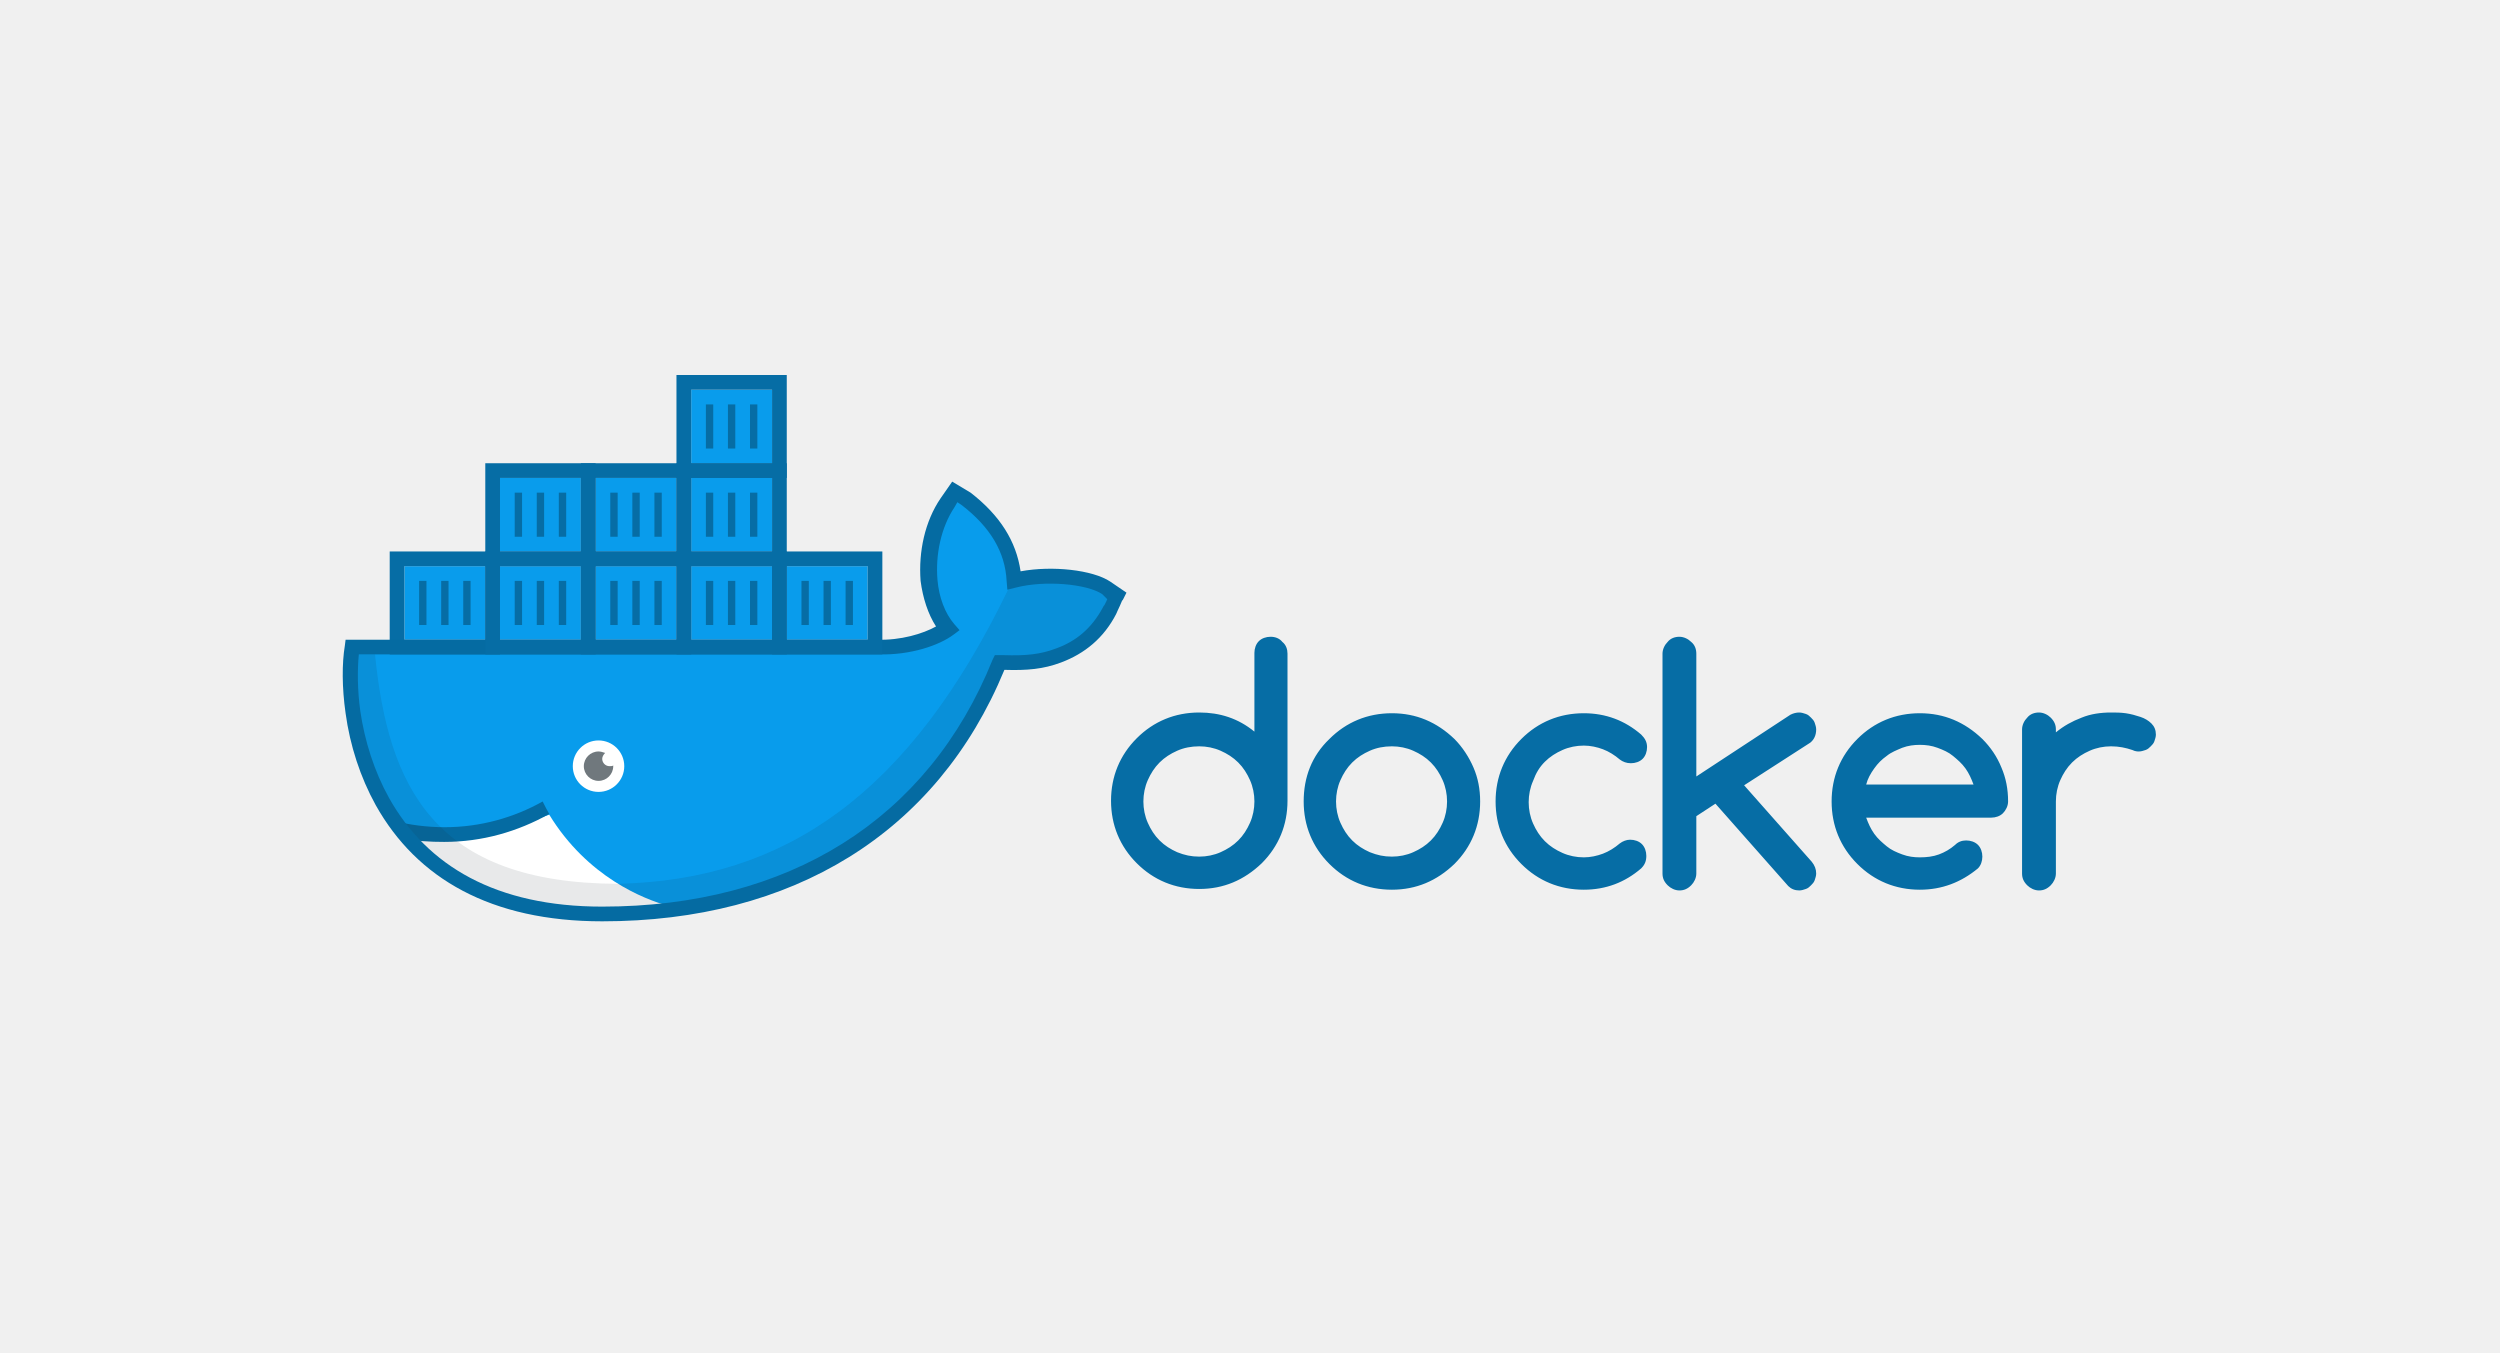
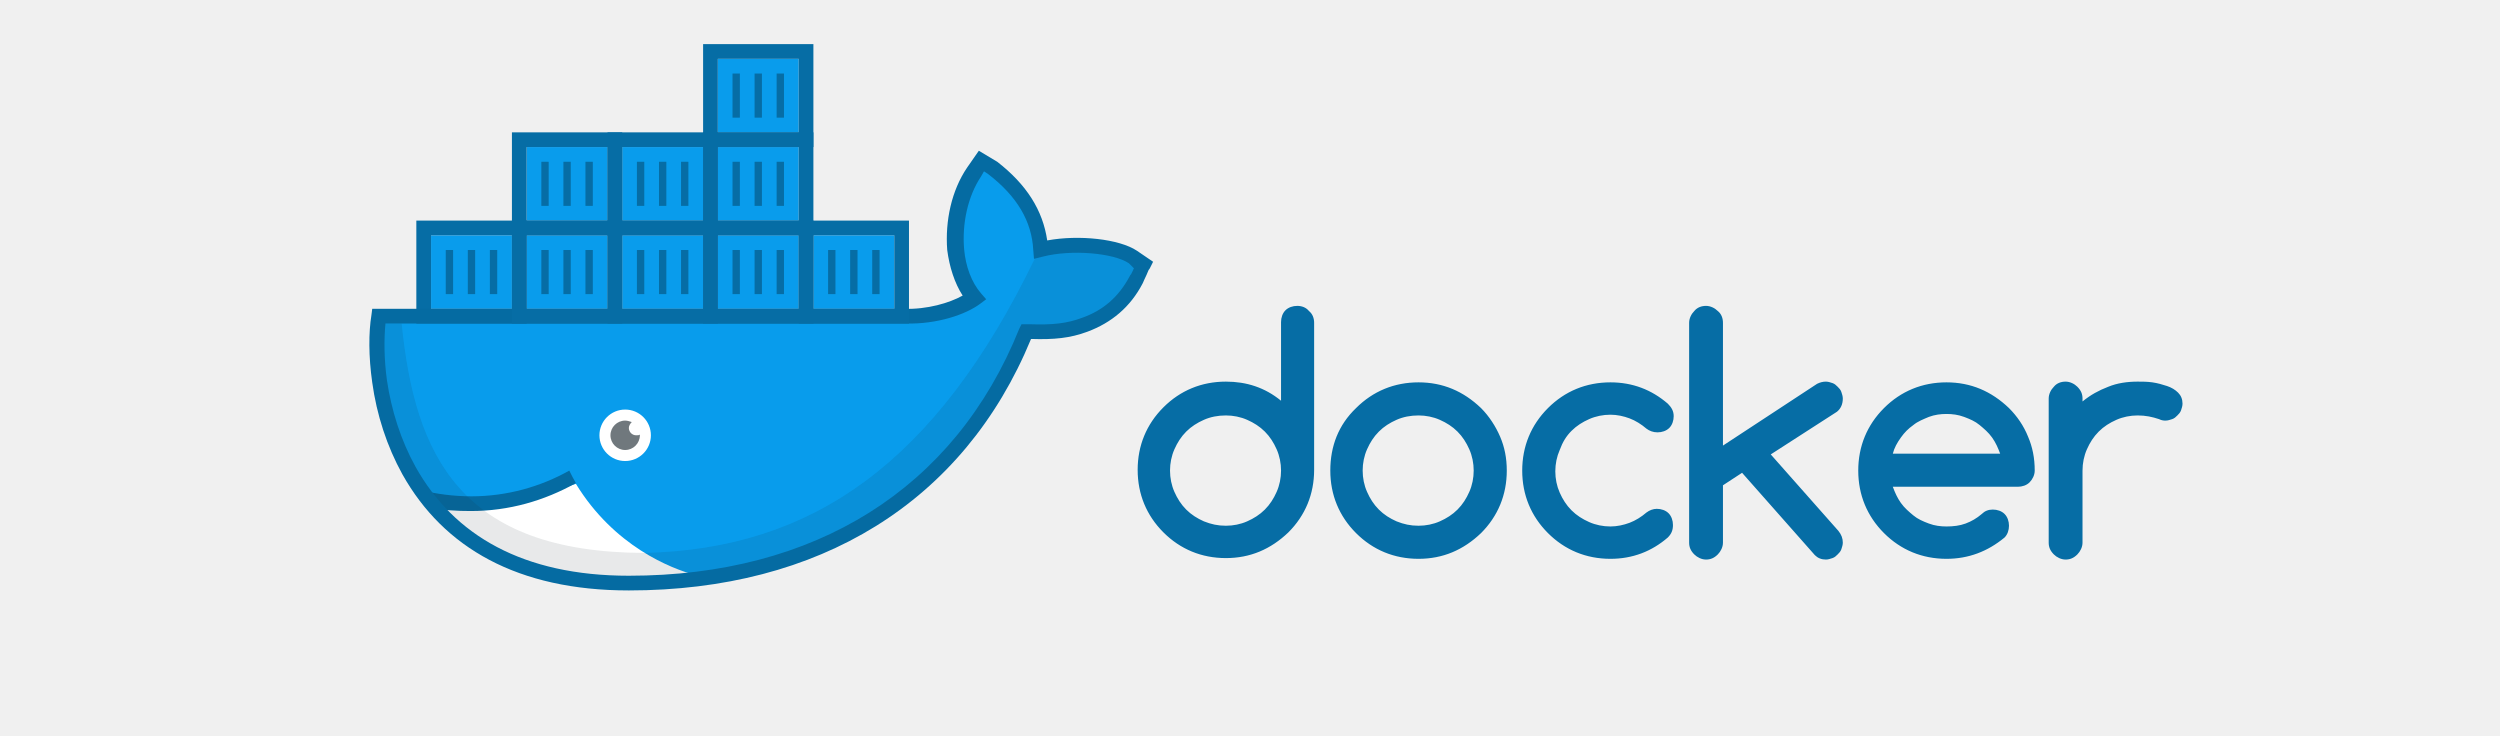
- <svg xmlns="http://www.w3.org/2000/svg" version="1.1" id="Capa_1" x="0px" y="0px" viewBox="0 0 340 184" style="enable-background:new 0 0 340 184;" xml:space="preserve">
-   <style type="text/css">
- 	.st0{fill:#099CEC;}
+ <svg xmlns="http://www.w3.org/2000/svg" viewBox="0 0 340 100">
+   <style type="text/css">.st0{fill:#099CEC;}
	.st1{fill:#066DA5;}
	.st2{fill:#089CEC;}
	.st3{fill:#FFFFFF;}
	.st4{fill:#056BA2;}
	.st5{opacity:0.6;fill:#101E26;enable-background:new    ;}
- 	.st6{opacity:0.1;fill:#101E26;enable-background:new    ;}
- </style>
-   <polygon id="Rectangle" class="st0" points="55,77 66,77 66,87 55,87 " />
-   <polygon id="Rectangle_1_" class="st0" points="68,77 79,77 79,87 68,87 " />
-   <polygon id="Rectangle_2_" class="st0" points="81,77 92,77 92,87 81,87 " />
-   <polygon id="Rectangle_3_" class="st0" points="94,77 105,77 105,87 94,87 " />
-   <polygon id="Rectangle_4_" class="st0" points="107,77 118,77 118,87 107,87 " />
-   <polygon id="Rectangle_5_" class="st0" points="68,65 79,65 79,75 68,75 " />
-   <polygon id="Rectangle_6_" class="st0" points="81,65 92,65 92,75 81,75 " />
-   <polygon id="Rectangle_7_" class="st0" points="94,65 105,65 105,75 94,75 " />
-   <polygon id="Rectangle_8_" class="st0" points="94,53 105,53 105,63 94,63 " />
-   <path id="Fill-1" class="st1" d="M292.6,98.4c-0.4-0.4-0.9-0.7-1.5-0.9c-0.6-0.2-1.3-0.4-2-0.5c-0.7-0.1-1.4-0.1-2-0.1  c-1.4,0-2.8,0.2-4,0.7c-1.3,0.5-2.4,1.1-3.5,2v-0.4c0-0.6-0.2-1.1-0.7-1.6c-0.4-0.4-1-0.7-1.6-0.7c-0.6,0-1.2,0.2-1.6,0.7  c-0.4,0.4-0.7,1-0.7,1.6v19.6c0,0.6,0.2,1.1,0.7,1.6c0.4,0.4,1,0.7,1.6,0.7c0.6,0,1.1-0.2,1.6-0.7c0.4-0.4,0.7-1,0.7-1.6V109  c0-1,0.2-2,0.6-2.9c0.4-0.9,0.9-1.7,1.6-2.4c0.7-0.7,1.5-1.2,2.4-1.6c0.9-0.4,1.9-0.6,2.9-0.6c1.1,0,2,0.2,2.9,0.5  c0.4,0.2,0.7,0.2,0.9,0.2c0.3,0,0.6-0.1,0.9-0.2c0.3-0.1,0.5-0.3,0.7-0.5c0.2-0.2,0.4-0.4,0.5-0.7c0.1-0.3,0.2-0.6,0.2-0.9  C293.2,99.3,293,98.8,292.6,98.4z M253.8,106.7c0.2-0.8,0.6-1.5,1.1-2.2c0.5-0.7,1-1.2,1.7-1.7c0.6-0.5,1.4-0.8,2.1-1.1  c0.8-0.3,1.6-0.4,2.4-0.4c0.8,0,1.6,0.1,2.4,0.4c0.8,0.3,1.5,0.6,2.1,1.1c0.6,0.5,1.2,1,1.7,1.7c0.5,0.7,0.8,1.4,1.1,2.2H253.8z   M269.6,100.5c-2.4-2.3-5.2-3.5-8.5-3.5c-3.3,0-6.2,1.2-8.5,3.5c-2.3,2.3-3.5,5.2-3.5,8.5s1.2,6.2,3.5,8.5c2.3,2.3,5.2,3.5,8.5,3.5  c3,0,5.6-1,7.9-2.9c0.4-0.4,0.6-1,0.6-1.6c0-0.6-0.2-1.2-0.6-1.6c-0.4-0.4-1-0.6-1.6-0.6c-0.6,0-1.1,0.2-1.5,0.6  c-0.7,0.6-1.4,1-2.2,1.3c-0.8,0.3-1.7,0.4-2.6,0.4c-0.8,0-1.6-0.1-2.4-0.4c-0.8-0.3-1.5-0.6-2.1-1.1c-0.6-0.5-1.2-1-1.7-1.7  c-0.5-0.7-0.8-1.4-1.1-2.2h17c0.6,0,1.2-0.2,1.6-0.6c0.4-0.4,0.7-1,0.7-1.6c0-1.7-0.3-3.2-0.9-4.6  C271.6,102.9,270.7,101.6,269.6,100.5z M247,99.2c0-0.3-0.1-0.6-0.2-0.9c-0.1-0.3-0.3-0.5-0.5-0.7c-0.2-0.2-0.4-0.4-0.7-0.5  c-0.3-0.1-0.6-0.2-0.9-0.2c-0.4,0-0.8,0.1-1.2,0.3l-12.8,8.4V88.9c0-0.6-0.2-1.2-0.7-1.6c-0.4-0.4-1-0.7-1.6-0.7  c-0.6,0-1.2,0.2-1.6,0.7c-0.4,0.4-0.7,1-0.7,1.6v29.9c0,0.6,0.2,1.1,0.7,1.6c0.4,0.4,1,0.7,1.6,0.7c0.6,0,1.1-0.2,1.6-0.7  c0.4-0.4,0.7-1,0.7-1.6V111l2.6-1.7l9.9,11.2c0.4,0.4,0.9,0.6,1.5,0.6c0.3,0,0.6-0.1,0.9-0.2c0.3-0.1,0.5-0.3,0.7-0.5  c0.2-0.2,0.4-0.4,0.5-0.7c0.1-0.3,0.2-0.6,0.2-0.9c0-0.6-0.2-1.1-0.6-1.6l-9.2-10.4l9-5.8C246.7,100.6,247,100,247,99.2z   M210.1,103.6c0.7-0.7,1.5-1.2,2.4-1.6c0.9-0.4,1.9-0.6,2.9-0.6c0.9,0,1.8,0.2,2.6,0.5c0.8,0.3,1.6,0.8,2.3,1.4  c0.4,0.3,0.9,0.5,1.5,0.5c0.6,0,1.2-0.2,1.6-0.6c0.4-0.4,0.6-1,0.6-1.6c0-0.7-0.3-1.2-0.8-1.7c-2.2-1.9-4.8-2.9-7.8-2.9  c-3.3,0-6.2,1.2-8.5,3.5c-2.3,2.3-3.5,5.2-3.5,8.5s1.2,6.2,3.5,8.5c2.3,2.3,5.2,3.5,8.5,3.5c3,0,5.6-1,7.8-2.9  c0.5-0.5,0.7-1,0.7-1.7c0-0.6-0.2-1.2-0.6-1.6c-0.4-0.4-1-0.6-1.6-0.6c-0.5,0-1,0.2-1.4,0.5c-0.7,0.6-1.5,1.1-2.3,1.4  c-0.8,0.3-1.7,0.5-2.6,0.5c-1,0-2-0.2-2.9-0.6c-0.9-0.4-1.7-0.9-2.4-1.6c-0.7-0.7-1.2-1.5-1.6-2.4c-0.4-0.9-0.6-1.9-0.6-2.9  c0-1,0.2-2,0.6-2.9C208.9,105.1,209.4,104.3,210.1,103.6z M196.2,111.9c-0.4,0.9-0.9,1.7-1.6,2.4c-0.7,0.7-1.5,1.2-2.4,1.6  c-0.9,0.4-1.9,0.6-2.9,0.6c-1.1,0-2-0.2-3-0.6c-0.9-0.4-1.7-0.9-2.4-1.6c-0.7-0.7-1.2-1.5-1.6-2.4c-0.4-0.9-0.6-1.9-0.6-2.9  s0.2-2,0.6-2.9c0.4-0.9,0.9-1.7,1.6-2.4c0.7-0.7,1.5-1.2,2.4-1.6c0.9-0.4,1.9-0.6,3-0.6c1,0,2,0.2,2.9,0.6c0.9,0.4,1.7,0.9,2.4,1.6  c0.7,0.7,1.2,1.5,1.6,2.4c0.4,0.9,0.6,1.9,0.6,2.9S196.6,111,196.2,111.9z M197.8,100.5c-2.4-2.3-5.2-3.5-8.5-3.5  c-3.3,0-6.2,1.2-8.5,3.5c-2.4,2.3-3.5,5.2-3.5,8.5s1.2,6.2,3.5,8.5c2.3,2.3,5.2,3.5,8.5,3.5c3.3,0,6.1-1.2,8.5-3.5  c2.3-2.3,3.5-5.2,3.5-8.5c0-1.7-0.3-3.2-0.9-4.6S198.9,101.6,197.8,100.5z M170,111.9c-0.4,0.9-0.9,1.7-1.6,2.4  c-0.7,0.7-1.5,1.2-2.4,1.6c-0.9,0.4-1.9,0.6-2.9,0.6c-1.1,0-2-0.2-3-0.6c-0.9-0.4-1.7-0.9-2.4-1.6c-0.7-0.7-1.2-1.5-1.6-2.4  c-0.4-0.9-0.6-1.9-0.6-2.9s0.2-2,0.6-2.9c0.4-0.9,0.9-1.7,1.6-2.4c0.7-0.7,1.5-1.2,2.4-1.6c0.9-0.4,1.9-0.6,3-0.6c1,0,2,0.2,2.9,0.6  c0.9,0.4,1.7,0.9,2.4,1.6c0.7,0.7,1.2,1.5,1.6,2.4c0.4,0.9,0.6,1.9,0.6,2.9S170.4,111,170,111.9z M172.8,86.6  c-0.6,0-1.2,0.2-1.6,0.6c-0.4,0.4-0.6,1-0.6,1.6v10.7c-2.2-1.8-4.7-2.6-7.5-2.6c-3.3,0-6.2,1.2-8.5,3.5c-2.3,2.3-3.5,5.2-3.5,8.5  s1.2,6.2,3.5,8.5s5.2,3.5,8.5,3.5c3.3,0,6.1-1.2,8.5-3.5c2.3-2.3,3.5-5.2,3.5-8.5V88.9c0-0.6-0.2-1.2-0.7-1.6  C174,86.8,173.4,86.6,172.8,86.6z" />
-   <path id="Shape" class="st2" d="M137.9,79c-0.2-4.3-2.4-7.9-6.5-11.1l-1.5-1l-1,1.5c-2,3-2.8,7-2.5,10.6c0.2,2.2,1,4.7,2.5,6.5  c-1.1,0.9-4.7,2.6-9.5,2.5H47.9c-1.3,7.6,0.9,36.2,34,36.2c24.6,0,44.8-11,54-34.2c3,0,11.1,0.5,15-7c0.1-0.1,1-2,1-2l-1.5-1  C148.2,78.5,142.2,77.9,137.9,79z" />
-   <path id="Rectangle-38-Copy" class="st1" d="M55,77v10h11V77H55z M53,75h15v14H53V75z" />
-   <path id="Fill-21" class="st3" d="M74.7,110.8c-8.2,2.8-16.9,3.2-18.8,3.2c6.1,5.1,17,14.7,35,9.2C87.6,122.3,79.9,119.3,74.7,110.8  z" />
-   <path id="Shape_1_" class="st4" d="M73.8,109c-3.9,2.2-8.5,3.5-13.3,3.5c-2.4,0-4.8-0.3-7.1-0.9c1.4,2.4,1.4,2.4,1.4,2.4  c1.8,0.4,3.7,0.5,5.6,0.5c5.2,0,10-1.4,14.3-3.8C74.4,110.2,74.1,109.6,73.8,109z" />
-   <ellipse id="Oval" class="st3" cx="81.4" cy="104.2" rx="3.5" ry="3.5" />
-   <path class="st5" d="M83.4,104.1c-0.1,0.1-0.3,0.1-0.5,0.1c-0.6,0-1-0.5-1-1c0-0.3,0.2-0.6,0.4-0.8c-0.3-0.1-0.6-0.2-0.9-0.2  c-1.1,0-2,0.9-2,2s0.9,2,2,2c1.1,0,2-0.9,2-2C83.4,104.2,83.4,104.1,83.4,104.1z" />
-   <path id="Shape_2_" class="st6" d="M150.5,79.9c-2.2-1.5-8.4-2.2-12.5-1l-0.9,1.3c-13.4,27.7-30.2,39.5-53.1,40  c-25-0.1-31.2-13.2-33-31.2h-4c-0.5,7.6,1.4,35.3,34.8,35.3c24.6,0,44.8-11,54.2-34.2c3.1,0.1,11.6,0.1,15.3-7.6l0.8-1.6L150.5,79.9  z" />
-   <path id="Shape_3_" class="st4" d="M151,79.1l2.2,1.5l-0.4,0.8c-0.1,0.2-0.1,0.2-0.2,0.3c-0.1,0.2-0.2,0.5-0.3,0.7  c-0.3,0.6-0.4,0.9-0.5,1.1c-1.7,3.3-4.3,5.4-7.5,6.6c-2.4,0.9-4.6,1.1-7.7,1c-9.2,22.3-28.9,34.2-54.7,34.2  c-15.1,0-25.2-5.8-30.8-15.8c-2.1-3.8-3.5-8.1-4.1-12.5c-0.5-3.5-0.5-6.8-0.1-9.2l0.1-0.8h0.8l71.5,0c3.2,0.1,6.2-0.8,8-1.8  c-1.1-1.7-1.8-3.9-2.1-6.2c-0.3-4,0.6-8.1,2.7-11.2l1.6-2.3L132,67c4,3.1,6.2,6.6,6.8,10.7C143.1,76.9,148.6,77.5,151,79.1z   M149.9,80.8c-2.1-1.4-7.8-1.9-11.7-0.9l-1.2,0.3l-0.1-1.2c-0.2-3.9-2.2-7.3-6.1-10.3l-0.6-0.4l-0.4,0.7c-1.8,2.7-2.6,6.4-2.3,9.9  c0.2,2.3,1,4.5,2.3,6l0.7,0.8l-0.8,0.6c-2,1.5-5.9,2.8-10.1,2.7H48.8c-0.2,2.1-0.2,4.8,0.2,7.7c0.6,4.1,1.9,8.2,3.9,11.8  c5.2,9.3,14.6,14.8,29,14.8c25.2,0,44.3-11.7,53.1-33.6l0.3-0.6l0.7,0c0.3,0,0.5,0,0.5,0c3,0.1,5-0.1,7.1-0.9c2.8-1,4.9-2.8,6.4-5.6  c0.1-0.2,0.1-0.2,0.2-0.3c0.1-0.2,0.2-0.4,0.3-0.6c0-0.1,0.1-0.2,0.1-0.2L149.9,80.8z" />
-   <rect id="Rectangle-5" x="57" y="79" class="st1" width="1" height="6" />
-   <rect id="Rectangle-5_1_" x="60" y="79" class="st1" width="1" height="6" />
-   <rect id="Rectangle-5_2_" x="63" y="79" class="st1" width="1" height="6" />
-   <path id="Rectangle-38-Copy_1_" class="st1" d="M68,77v10h11V77H68z M66,75h15v14H66V75z" />
-   <rect id="Rectangle-5_3_" x="70" y="79" class="st1" width="1" height="6" />
-   <rect id="Rectangle-5_4_" x="73" y="79" class="st1" width="1" height="6" />
-   <rect id="Rectangle-5_5_" x="76" y="79" class="st1" width="1" height="6" />
-   <path id="Rectangle-38-Copy_2_" class="st1" d="M81,77v10h11V77H81z M79,75h15v14H79V75z" />
-   <rect id="Rectangle-5_6_" x="83" y="79" class="st1" width="1" height="6" />
-   <rect id="Rectangle-5_7_" x="86" y="79" class="st1" width="1" height="6" />
-   <rect id="Rectangle-5_8_" x="89" y="79" class="st1" width="1" height="6" />
-   <path id="Rectangle-38-Copy_3_" class="st1" d="M94,77v10h11V77H94z M92,75h15v14H92V75z" />
-   <rect id="Rectangle-5_9_" x="96" y="79" class="st1" width="1" height="6" />
-   <rect id="Rectangle-5_10_" x="99" y="79" class="st1" width="1" height="6" />
-   <rect id="Rectangle-5_11_" x="102" y="79" class="st1" width="1" height="6" />
-   <path id="Rectangle-38-Copy_4_" class="st1" d="M107,77v10h11V77H107z M105,75h15v14h-15V75z" />
-   <rect id="Rectangle-5_12_" x="109" y="79" class="st1" width="1" height="6" />
-   <rect id="Rectangle-5_13_" x="112" y="79" class="st1" width="1" height="6" />
-   <rect id="Rectangle-5_14_" x="115" y="79" class="st1" width="1" height="6" />
-   <path id="Rectangle-38-Copy_5_" class="st1" d="M68,65v10h11V65H68z M66,63h15v14H66V63z" />
-   <rect id="Rectangle-5_15_" x="73" y="67" class="st1" width="1" height="6" />
-   <rect id="Rectangle-5_16_" x="76" y="67" class="st1" width="1" height="6" />
-   <path id="Rectangle-38-Copy_6_" class="st1" d="M81,65v10h11V65H81z M79,63h15v14H79V63z" />
-   <rect id="Rectangle-5_17_" x="83" y="67" class="st1" width="1" height="6" />
-   <rect id="Rectangle-5_18_" x="86" y="67" class="st1" width="1" height="6" />
-   <rect id="Rectangle-5_19_" x="89" y="67" class="st1" width="1" height="6" />
-   <path id="Rectangle-38-Copy_7_" class="st1" d="M94,65v10h11V65H94z M92,63h15v14H92V63z" />
-   <rect id="Rectangle-5_20_" x="96" y="67" class="st1" width="1" height="6" />
-   <rect id="Rectangle-5_21_" x="99" y="67" class="st1" width="1" height="6" />
-   <rect id="Rectangle-5_22_" x="102" y="67" class="st1" width="1" height="6" />
-   <path id="Rectangle-38-Copy_8_" class="st1" d="M94,53v10h11V53H94z M92,51h15v14H92V51z" />
-   <rect id="Rectangle-5_23_" x="99" y="55" class="st1" width="1" height="6" />
-   <rect id="Rectangle-5_24_" x="96" y="55" class="st1" width="1" height="6" />
-   <rect id="Rectangle-5_25_" x="102" y="55" class="st1" width="1" height="6" />
-   <rect id="Rectangle-5_26_" x="70" y="67" class="st1" width="1" height="6" />
+ 	.st6{opacity:0.1;fill:#101E26;enable-background:new    ;}</style>
+   <g>
+     <rect fill="none" id="canvas_background" height="102" width="342" y="-1" x="-1" />
+   </g>
+   <g>
+     <polygon points="58.622,32 69.622,32 69.622,42 58.622,42 " class="st0" id="Rectangle" />
+     <polygon points="71.622,32 82.622,32 82.622,42 71.622,42 " class="st0" id="Rectangle_1_" />
+     <polygon points="84.622,32 95.622,32 95.622,42 84.622,42 " class="st0" id="Rectangle_2_" />
+     <polygon points="97.622,32 108.622,32 108.622,42 97.622,42 " class="st0" id="Rectangle_3_" />
+     <polygon points="110.622,32 121.622,32 121.622,42 110.622,42 " class="st0" id="Rectangle_4_" />
+     <polygon points="71.622,20 82.622,20 82.622,30 71.622,30 " class="st0" id="Rectangle_5_" />
+     <polygon points="84.622,20 95.622,20 95.622,30 84.622,30 " class="st0" id="Rectangle_6_" />
+     <polygon points="97.622,20 108.622,20 108.622,30 97.622,30 " class="st0" id="Rectangle_7_" />
+     <polygon points="97.622,8 108.622,8 108.622,18 97.622,18 " class="st0" id="Rectangle_8_" />
+     <path d="m296.222,53.4c-0.4,-0.4 -0.9,-0.7 -1.5,-0.9c-0.6,-0.2 -1.3,-0.4 -2,-0.5c-0.7,-0.1 -1.4,-0.1 -2,-0.1c-1.4,0 -2.8,0.2 -4,0.7c-1.3,0.5 -2.4,1.1 -3.5,2l0,-0.4c0,-0.6 -0.2,-1.1 -0.7,-1.6c-0.4,-0.4 -1,-0.7 -1.6,-0.7c-0.6,0 -1.2,0.2 -1.6,0.7c-0.4,0.4 -0.7,1 -0.7,1.6l0,19.6c0,0.6 0.2,1.1 0.7,1.6c0.4,0.4 1,0.7 1.6,0.7c0.6,0 1.1,-0.2 1.6,-0.7c0.4,-0.4 0.7,-1 0.7,-1.6l0,-9.8c0,-1 0.2,-2 0.6,-2.9c0.4,-0.9 0.9,-1.7 1.6,-2.4c0.7,-0.7 1.5,-1.2 2.4,-1.6c0.9,-0.4 1.9,-0.6 2.9,-0.6c1.1,0 2,0.2 2.9,0.5c0.4,0.2 0.7,0.2 0.9,0.2c0.3,0 0.6,-0.1 0.9,-0.2c0.3,-0.1 0.5,-0.3 0.7,-0.5c0.2,-0.2 0.4,-0.4 0.5,-0.7c0.1,-0.3 0.2,-0.6 0.2,-0.9c0,-0.6 -0.2,-1.1 -0.6,-1.5zm-38.8,8.3c0.2,-0.8 0.6,-1.5 1.1,-2.2c0.5,-0.7 1,-1.2 1.7,-1.7c0.6,-0.5 1.4,-0.8 2.1,-1.1c0.8,-0.3 1.6,-0.4 2.4,-0.4c0.8,0 1.6,0.1 2.4,0.4c0.8,0.3 1.5,0.6 2.1,1.1c0.6,0.5 1.2,1 1.7,1.7c0.5,0.7 0.8,1.4 1.1,2.2l-14.6,0zm15.8,-6.2c-2.4,-2.3 -5.2,-3.5 -8.5,-3.5c-3.3,0 -6.2,1.2 -8.5,3.5c-2.3,2.3 -3.5,5.2 -3.5,8.5s1.2,6.2 3.5,8.5c2.3,2.3 5.2,3.5 8.5,3.5c3,0 5.6,-1 7.9,-2.9c0.4,-0.4 0.6,-1 0.6,-1.6c0,-0.6 -0.2,-1.2 -0.6,-1.6c-0.4,-0.4 -1,-0.6 -1.6,-0.6c-0.6,0 -1.1,0.2 -1.5,0.6c-0.7,0.6 -1.4,1 -2.2,1.3c-0.8,0.3 -1.7,0.4 -2.6,0.4c-0.8,0 -1.6,-0.1 -2.4,-0.4c-0.8,-0.3 -1.5,-0.6 -2.1,-1.1c-0.6,-0.5 -1.2,-1 -1.7,-1.7c-0.5,-0.7 -0.8,-1.4 -1.1,-2.2l17,0c0.6,0 1.2,-0.2 1.6,-0.6c0.4,-0.4 0.7,-1 0.7,-1.6c0,-1.7 -0.3,-3.2 -0.9,-4.6c-0.6,-1.5 -1.5,-2.8 -2.6,-3.9zm-22.6,-1.3c0,-0.3 -0.1,-0.6 -0.2,-0.9c-0.1,-0.3 -0.3,-0.5 -0.5,-0.7c-0.2,-0.2 -0.4,-0.4 -0.7,-0.5c-0.3,-0.1 -0.6,-0.2 -0.9,-0.2c-0.4,0 -0.8,0.1 -1.2,0.3l-12.8,8.4l0,-16.7c0,-0.6 -0.2,-1.2 -0.7,-1.6c-0.4,-0.4 -1,-0.7 -1.6,-0.7c-0.6,0 -1.2,0.2 -1.6,0.7c-0.4,0.4 -0.7,1 -0.7,1.6l0,29.9c0,0.6 0.2,1.1 0.7,1.6c0.4,0.4 1,0.7 1.6,0.7c0.6,0 1.1,-0.2 1.6,-0.7c0.4,-0.4 0.7,-1 0.7,-1.6l0,-7.8l2.6,-1.7l9.9,11.2c0.4,0.4 0.9,0.6 1.5,0.6c0.3,0 0.6,-0.1 0.9,-0.2c0.3,-0.1 0.5,-0.3 0.7,-0.5c0.2,-0.2 0.4,-0.4 0.5,-0.7c0.1,-0.3 0.2,-0.6 0.2,-0.9c0,-0.6 -0.2,-1.1 -0.6,-1.6l-9.2,-10.4l9,-5.8c0.5,-0.4 0.8,-1 0.8,-1.8zm-36.9,4.4c0.7,-0.7 1.5,-1.2 2.4,-1.6c0.9,-0.4 1.9,-0.6 2.9,-0.6c0.9,0 1.8,0.2 2.6,0.5c0.8,0.3 1.6,0.8 2.3,1.4c0.4,0.3 0.9,0.5 1.5,0.5c0.6,0 1.2,-0.2 1.6,-0.6c0.4,-0.4 0.6,-1 0.6,-1.6c0,-0.7 -0.3,-1.2 -0.8,-1.7c-2.2,-1.9 -4.8,-2.9 -7.8,-2.9c-3.3,0 -6.2,1.2 -8.5,3.5c-2.3,2.3 -3.5,5.2 -3.5,8.5s1.2,6.2 3.5,8.5c2.3,2.3 5.2,3.5 8.5,3.5c3,0 5.6,-1 7.8,-2.9c0.5,-0.5 0.7,-1 0.7,-1.7c0,-0.6 -0.2,-1.2 -0.6,-1.6c-0.4,-0.4 -1,-0.6 -1.6,-0.6c-0.5,0 -1,0.2 -1.4,0.5c-0.7,0.6 -1.5,1.1 -2.3,1.4c-0.8,0.3 -1.7,0.5 -2.6,0.5c-1,0 -2,-0.2 -2.9,-0.6c-0.9,-0.4 -1.7,-0.9 -2.4,-1.6c-0.7,-0.7 -1.2,-1.5 -1.6,-2.4c-0.4,-0.9 -0.6,-1.9 -0.6,-2.9c0,-1 0.2,-2 0.6,-2.9c0.4,-1.1 0.9,-1.9 1.6,-2.6zm-13.9,8.3c-0.4,0.9 -0.9,1.7 -1.6,2.4c-0.7,0.7 -1.5,1.2 -2.4,1.6c-0.9,0.4 -1.9,0.6 -2.9,0.6c-1.1,0 -2,-0.2 -3,-0.6c-0.9,-0.4 -1.7,-0.9 -2.4,-1.6c-0.7,-0.7 -1.2,-1.5 -1.6,-2.4c-0.4,-0.9 -0.6,-1.9 -0.6,-2.9s0.2,-2 0.6,-2.9c0.4,-0.9 0.9,-1.7 1.6,-2.4c0.7,-0.7 1.5,-1.2 2.4,-1.6c0.9,-0.4 1.9,-0.6 3,-0.6c1,0 2,0.2 2.9,0.6c0.9,0.4 1.7,0.9 2.4,1.6c0.7,0.7 1.2,1.5 1.6,2.4c0.4,0.9 0.6,1.9 0.6,2.9s-0.2,2 -0.6,2.9zm1.6,-11.4c-2.4,-2.3 -5.2,-3.5 -8.5,-3.5c-3.3,0 -6.2,1.2 -8.5,3.5c-2.4,2.3 -3.5,5.2 -3.5,8.5s1.2,6.2 3.5,8.5c2.3,2.3 5.2,3.5 8.5,3.5c3.3,0 6.1,-1.2 8.5,-3.5c2.3,-2.3 3.5,-5.2 3.5,-8.5c0,-1.7 -0.3,-3.2 -0.9,-4.6s-1.5,-2.8 -2.6,-3.9zm-27.8,11.4c-0.4,0.9 -0.9,1.7 -1.6,2.4c-0.7,0.7 -1.5,1.2 -2.4,1.6c-0.9,0.4 -1.9,0.6 -2.9,0.6c-1.1,0 -2,-0.2 -3,-0.6c-0.9,-0.4 -1.7,-0.9 -2.4,-1.6c-0.7,-0.7 -1.2,-1.5 -1.6,-2.4c-0.4,-0.9 -0.6,-1.9 -0.6,-2.9s0.2,-2 0.6,-2.9c0.4,-0.9 0.9,-1.7 1.6,-2.4c0.7,-0.7 1.5,-1.2 2.4,-1.6c0.9,-0.4 1.9,-0.6 3,-0.6c1,0 2,0.2 2.9,0.6c0.9,0.4 1.7,0.9 2.4,1.6c0.7,0.7 1.2,1.5 1.6,2.4c0.4,0.9 0.6,1.9 0.6,2.9s-0.2,2 -0.6,2.9zm2.8,-25.3c-0.6,0 -1.2,0.2 -1.6,0.6c-0.4,0.4 -0.6,1 -0.6,1.6l0,10.7c-2.2,-1.8 -4.7,-2.6 -7.5,-2.6c-3.3,0 -6.2,1.2 -8.5,3.5c-2.3,2.3 -3.5,5.2 -3.5,8.5s1.2,6.2 3.5,8.5s5.2,3.5 8.5,3.5c3.3,0 6.1,-1.2 8.5,-3.5c2.3,-2.3 3.5,-5.2 3.5,-8.5l0,-20c0,-0.6 -0.2,-1.2 -0.7,-1.6c-0.4,-0.5 -1,-0.7 -1.6,-0.7z" class="st1" id="Fill-1" />
+     <path d="m141.522,34c-0.2,-4.3 -2.4,-7.9 -6.5,-11.1l-1.5,-1l-1,1.5c-2,3 -2.8,7 -2.5,10.6c0.2,2.2 1,4.7 2.5,6.5c-1.1,0.9 -4.7,2.6 -9.5,2.5l-71.5,0c-1.3,7.6 0.9,36.2 34,36.2c24.6,0 44.8,-11 54,-34.2c3,0 11.1,0.5 15,-7c0.1,-0.1 1,-2 1,-2l-1.5,-1c-2.2,-1.5 -8.2,-2.1 -12.5,-1z" class="st2" id="Shape" />
+     <path d="m58.622,32l0,10l11,0l0,-10l-11,0zm-2,-2l15,0l0,14l-15,0l0,-14z" class="st1" id="Rectangle-38-Copy" />
+     <path d="m78.322,65.8c-8.2,2.8 -16.9,3.2 -18.8,3.2c6.1,5.1 17,14.7 35,9.2c-3.3,-0.9 -11,-3.9 -16.2,-12.4z" class="st3" id="Fill-21" />
+     <path d="m77.422,64c-3.9,2.2 -8.5,3.5 -13.3,3.5c-2.4,0 -4.8,-0.3 -7.1,-0.9c1.4,2.4 1.4,2.4 1.4,2.4c1.8,0.4 3.7,0.5 5.6,0.5c5.2,0 10,-1.4 14.3,-3.8c-0.3,-0.5 -0.6,-1.1 -0.9,-1.7z" class="st4" id="Shape_1_" />
+     <ellipse ry="3.5" rx="3.5" cy="59.2" cx="85.022" class="st3" id="Oval" />
+     <path id="svg_1" d="m87.022,59.1c-0.1,0.1 -0.3,0.1 -0.5,0.1c-0.6,0 -1,-0.5 -1,-1c0,-0.3 0.2,-0.6 0.4,-0.8c-0.3,-0.1 -0.6,-0.2 -0.9,-0.2c-1.1,0 -2,0.9 -2,2s0.9,2 2,2c1.1,0 2,-0.9 2,-2c0,0 0,-0.1 0,-0.1z" class="st5" />
+     <path d="m154.122,34.9c-2.2,-1.5 -8.4,-2.2 -12.5,-1l-0.9,1.3c-13.4,27.7 -30.2,39.5 -53.1,40c-25,-0.1 -31.2,-13.2 -33,-31.2l-4,0c-0.5,7.6 1.4,35.3 34.8,35.3c24.6,0 44.8,-11 54.2,-34.2c3.1,0.1 11.6,0.1 15.3,-7.6l0.8,-1.6l-1.6,-1z" class="st6" id="Shape_2_" />
+     <path d="m154.622,34.1l2.2,1.5l-0.4,0.8c-0.1,0.2 -0.1,0.2 -0.2,0.3c-0.1,0.2 -0.2,0.5 -0.3,0.7c-0.3,0.6 -0.4,0.9 -0.5,1.1c-1.7,3.3 -4.3,5.4 -7.5,6.6c-2.4,0.9 -4.6,1.1 -7.7,1c-9.2,22.3 -28.9,34.2 -54.7,34.2c-15.1,0 -25.2,-5.8 -30.8,-15.8c-2.1,-3.8 -3.5,-8.1 -4.1,-12.5c-0.5,-3.5 -0.5,-6.8 -0.1,-9.2l0.1,-0.8l0.8,0l71.5,0c3.2,0.1 6.2,-0.8 8,-1.8c-1.1,-1.7 -1.8,-3.9 -2.1,-6.2c-0.3,-4 0.6,-8.1 2.7,-11.2l1.6,-2.3l2.5,1.5c4,3.1 6.2,6.6 6.8,10.7c4.3,-0.8 9.8,-0.2 12.2,1.4zm-1.1,1.7c-2.1,-1.4 -7.8,-1.9 -11.7,-0.9l-1.2,0.3l-0.1,-1.2c-0.2,-3.9 -2.2,-7.3 -6.1,-10.3l-0.6,-0.4l-0.4,0.7c-1.8,2.7 -2.6,6.4 -2.3,9.9c0.2,2.3 1,4.5 2.3,6l0.7,0.8l-0.8,0.6c-2,1.5 -5.9,2.8 -10.1,2.7l-70.8,0c-0.2,2.1 -0.2,4.8 0.2,7.7c0.6,4.1 1.9,8.2 3.9,11.8c5.2,9.3 14.6,14.8 29,14.8c25.2,0 44.3,-11.7 53.1,-33.6l0.3,-0.6l0.7,0c0.3,0 0.5,0 0.5,0c3,0.1 5,-0.1 7.1,-0.9c2.8,-1 4.9,-2.8 6.4,-5.6c0.1,-0.2 0.1,-0.2 0.2,-0.3c0.1,-0.2 0.2,-0.4 0.3,-0.6c0,-0.1 0.1,-0.2 0.1,-0.2l-0.7,-0.7z" class="st4" id="Shape_3_" />
+     <rect height="6" width="1" class="st1" y="34" x="60.622" id="Rectangle-5" />
+     <rect height="6" width="1" class="st1" y="34" x="63.622" id="Rectangle-5_1_" />
+     <rect height="6" width="1" class="st1" y="34" x="66.622" id="Rectangle-5_2_" />
+     <path d="m71.622,32l0,10l11,0l0,-10l-11,0zm-2,-2l15,0l0,14l-15,0l0,-14z" class="st1" id="Rectangle-38-Copy_1_" />
+     <rect height="6" width="1" class="st1" y="34" x="73.622" id="Rectangle-5_3_" />
+     <rect height="6" width="1" class="st1" y="34" x="76.622" id="Rectangle-5_4_" />
+     <rect height="6" width="1" class="st1" y="34" x="79.622" id="Rectangle-5_5_" />
+     <path d="m84.622,32l0,10l11,0l0,-10l-11,0zm-2,-2l15,0l0,14l-15,0l0,-14z" class="st1" id="Rectangle-38-Copy_2_" />
+     <rect height="6" width="1" class="st1" y="34" x="86.622" id="Rectangle-5_6_" />
+     <rect height="6" width="1" class="st1" y="34" x="89.622" id="Rectangle-5_7_" />
+     <rect height="6" width="1" class="st1" y="34" x="92.622" id="Rectangle-5_8_" />
+     <path d="m97.622,32l0,10l11,0l0,-10l-11,0zm-2,-2l15,0l0,14l-15,0l0,-14z" class="st1" id="Rectangle-38-Copy_3_" />
+     <rect height="6" width="1" class="st1" y="34" x="99.622" id="Rectangle-5_9_" />
+     <rect height="6" width="1" class="st1" y="34" x="102.622" id="Rectangle-5_10_" />
+     <rect height="6" width="1" class="st1" y="34" x="105.622" id="Rectangle-5_11_" />
+     <path d="m110.622,32l0,10l11,0l0,-10l-11,0zm-2,-2l15,0l0,14l-15,0l0,-14z" class="st1" id="Rectangle-38-Copy_4_" />
+     <rect height="6" width="1" class="st1" y="34" x="112.622" id="Rectangle-5_12_" />
+     <rect height="6" width="1" class="st1" y="34" x="115.622" id="Rectangle-5_13_" />
+     <rect height="6" width="1" class="st1" y="34" x="118.622" id="Rectangle-5_14_" />
+     <path d="m71.622,20l0,10l11,0l0,-10l-11,0zm-2,-2l15,0l0,14l-15,0l0,-14z" class="st1" id="Rectangle-38-Copy_5_" />
+     <rect height="6" width="1" class="st1" y="22" x="76.622" id="Rectangle-5_15_" />
+     <rect height="6" width="1" class="st1" y="22" x="79.622" id="Rectangle-5_16_" />
+     <path d="m84.622,20l0,10l11,0l0,-10l-11,0zm-2,-2l15,0l0,14l-15,0l0,-14z" class="st1" id="Rectangle-38-Copy_6_" />
+     <rect height="6" width="1" class="st1" y="22" x="86.622" id="Rectangle-5_17_" />
+     <rect height="6" width="1" class="st1" y="22" x="89.622" id="Rectangle-5_18_" />
+     <rect height="6" width="1" class="st1" y="22" x="92.622" id="Rectangle-5_19_" />
+     <path d="m97.622,20l0,10l11,0l0,-10l-11,0zm-2,-2l15,0l0,14l-15,0l0,-14z" class="st1" id="Rectangle-38-Copy_7_" />
+     <rect height="6" width="1" class="st1" y="22" x="99.622" id="Rectangle-5_20_" />
+     <rect height="6" width="1" class="st1" y="22" x="102.622" id="Rectangle-5_21_" />
+     <rect height="6" width="1" class="st1" y="22" x="105.622" id="Rectangle-5_22_" />
+     <path d="m97.622,8l0,10l11,0l0,-10l-11,0zm-2,-2l15,0l0,14l-15,0l0,-14z" class="st1" id="Rectangle-38-Copy_8_" />
+     <rect height="6" width="1" class="st1" y="10" x="102.622" id="Rectangle-5_23_" />
+     <rect height="6" width="1" class="st1" y="10" x="99.622" id="Rectangle-5_24_" />
+     <rect height="6" width="1" class="st1" y="10" x="105.622" id="Rectangle-5_25_" />
+     <rect height="6" width="1" class="st1" y="22" x="73.622" id="Rectangle-5_26_" />
+   </g>
</svg>
